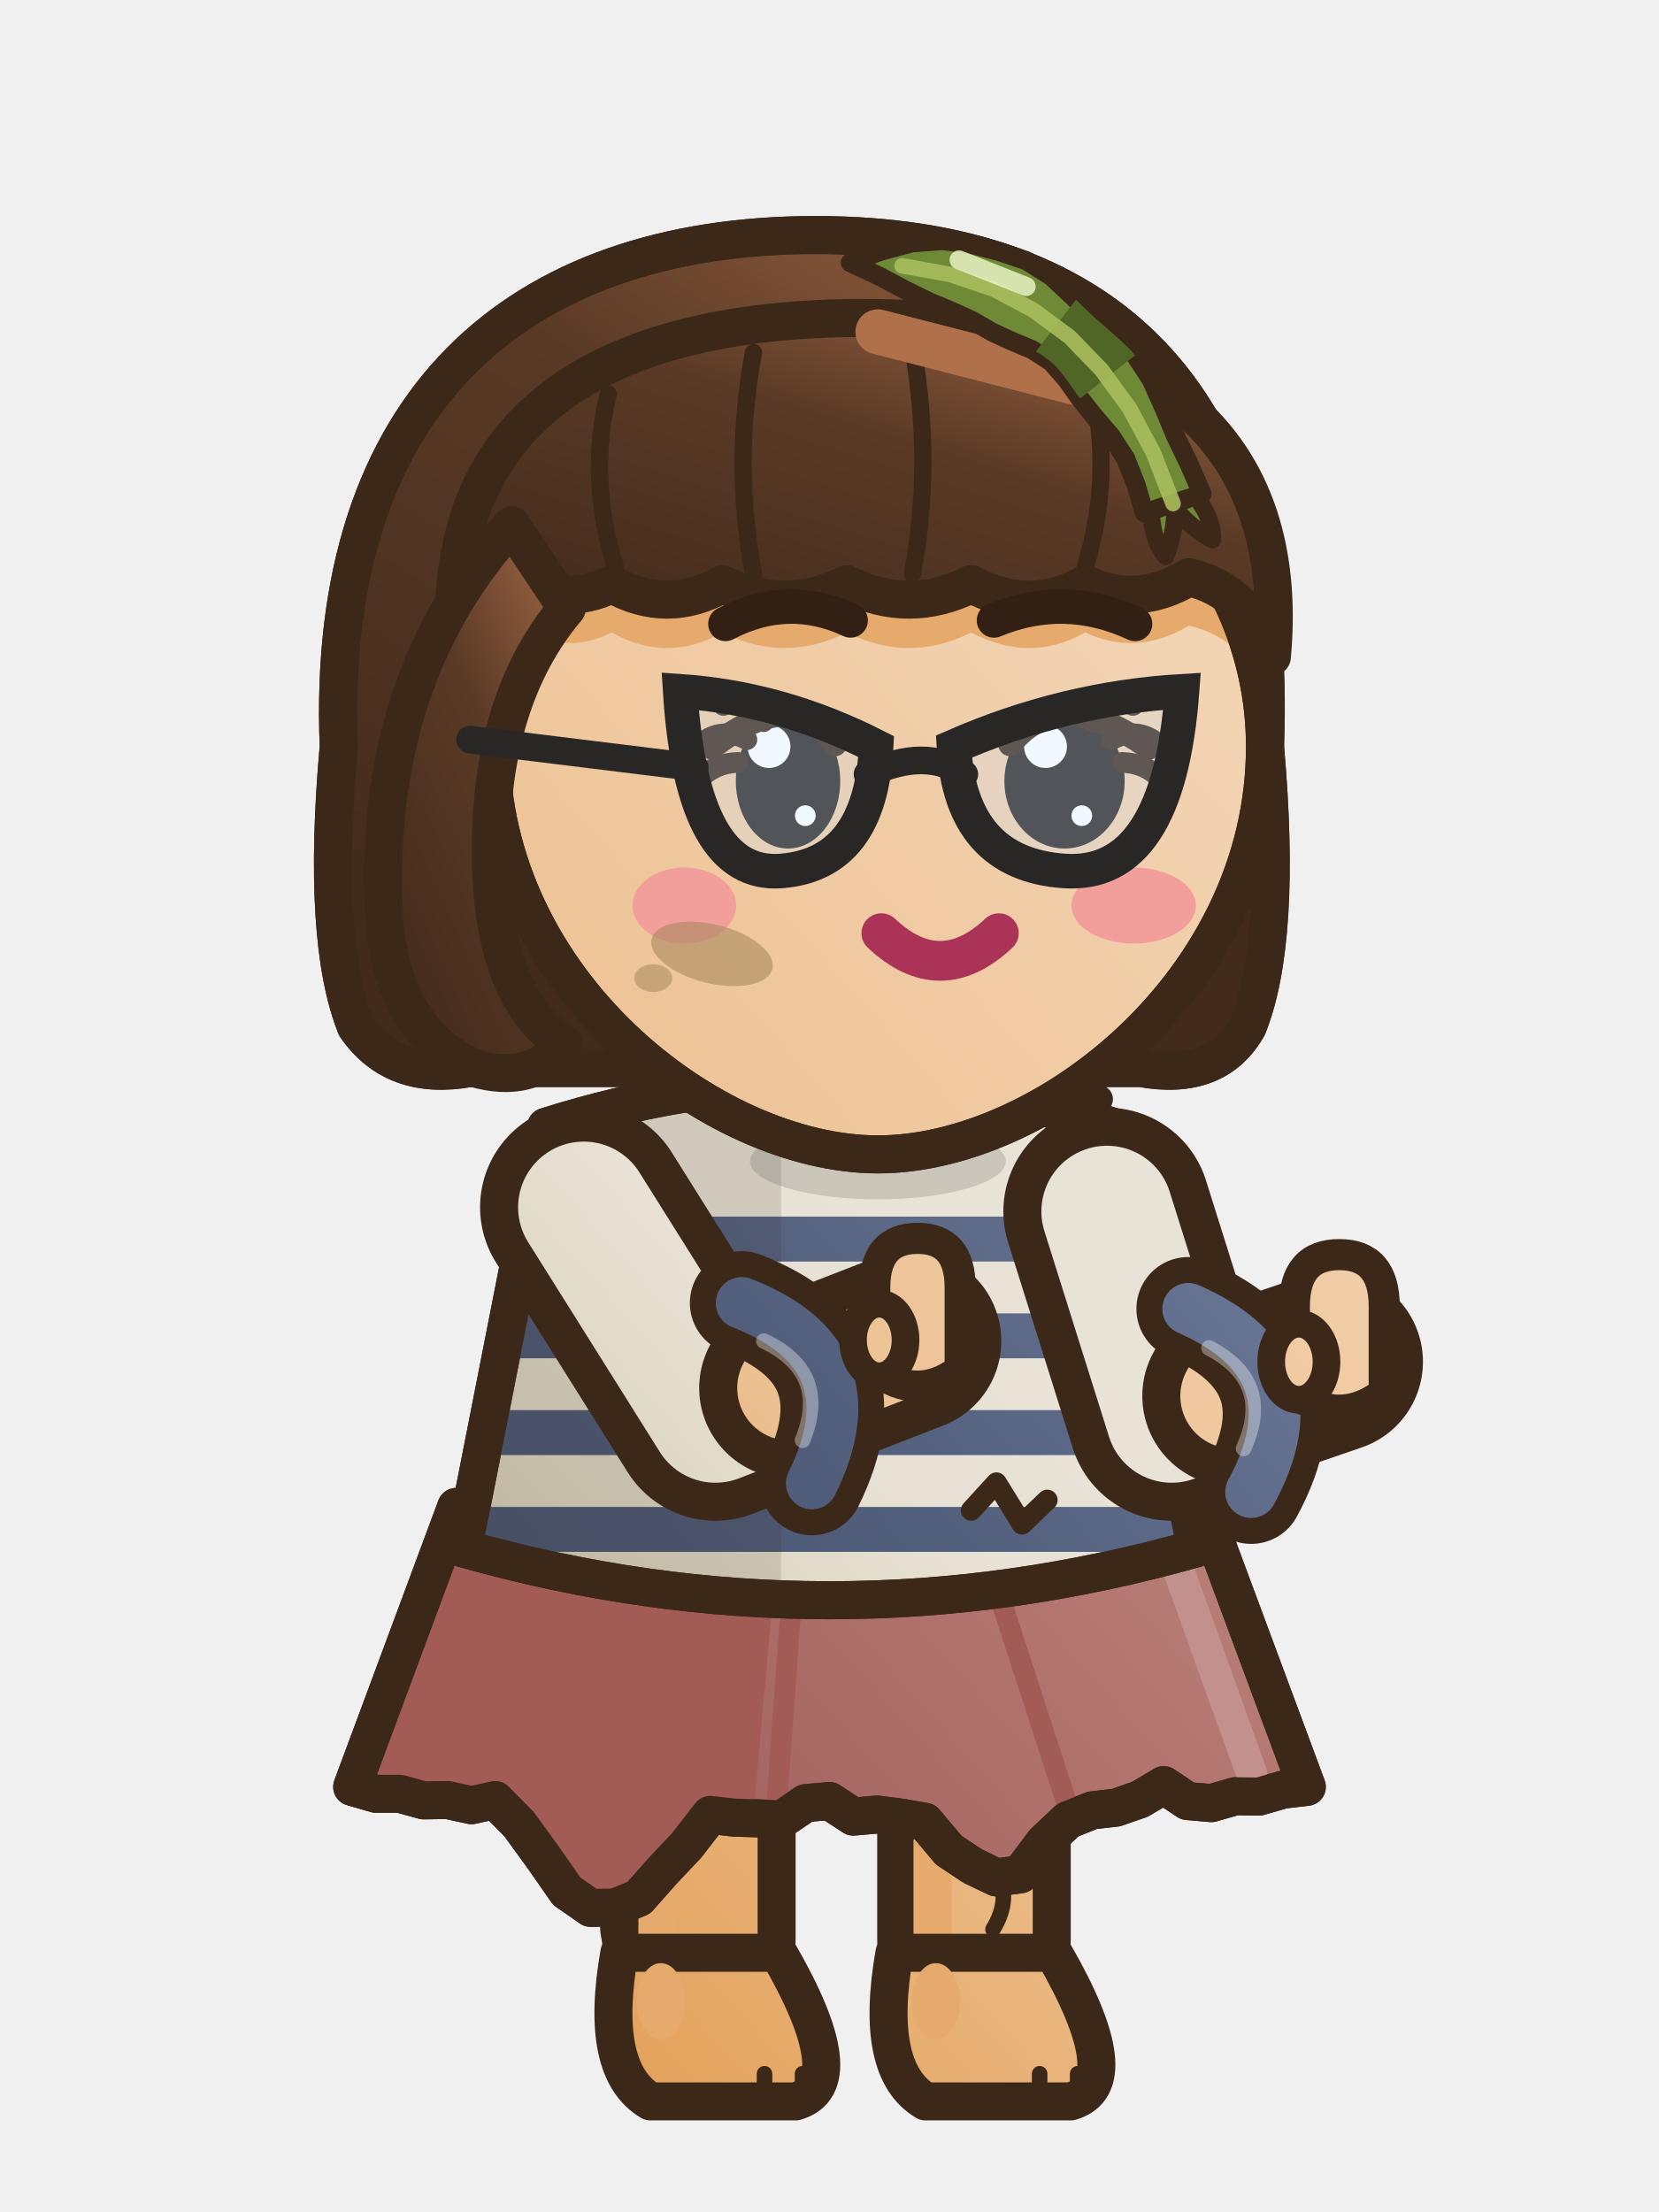
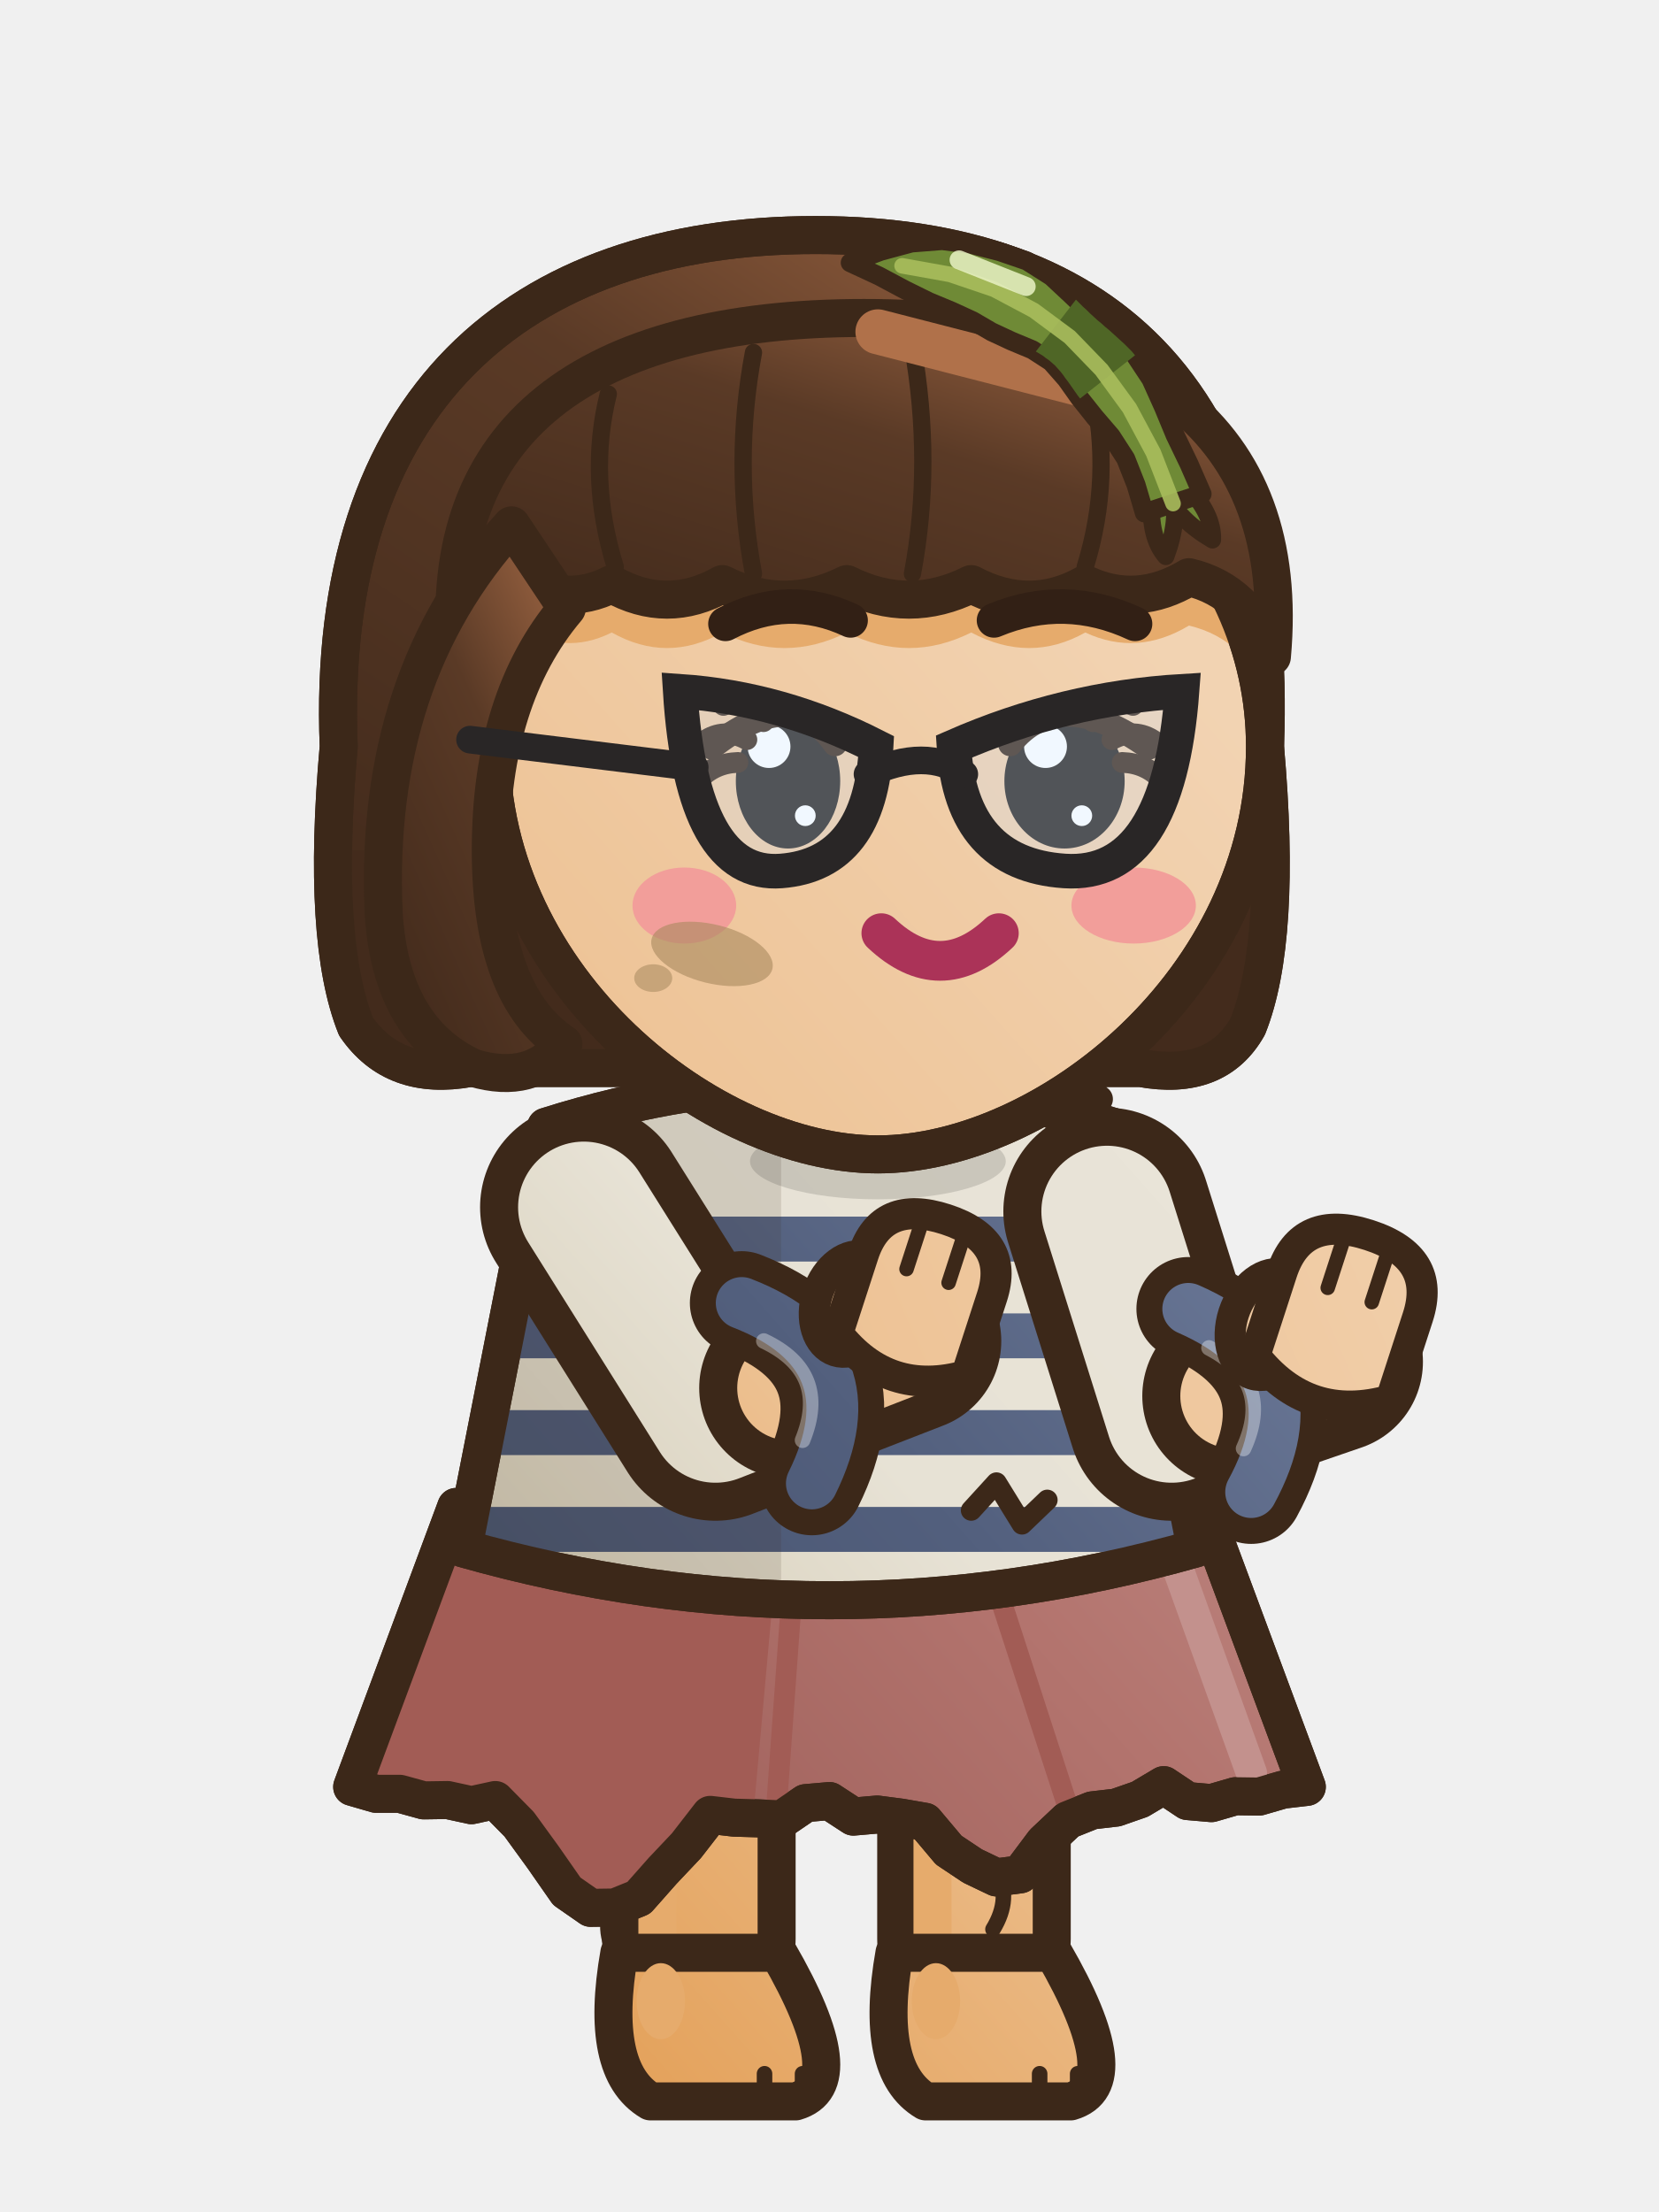
<svg xmlns="http://www.w3.org/2000/svg" width="48" height="64" viewBox="0 0 48 64">
  <g transform="translate(48 0) scale(-1 1)">
    <defs>
      <linearGradient id="a8nnmtseaction1G0" x1="0" y1="0" x2="0.75" y2="1">
        <stop offset="0" stop-color="#F2D3B2" />
        <stop offset="0.45" stop-color="#EDC294" />
        <stop offset="1" stop-color="#DF913E" />
      </linearGradient>
      <linearGradient id="a8nnmtseaction1G0t" gradientUnits="userSpaceOnUse" x1="6" y1="28" x2="42" y2="60">
        <stop offset="0" stop-color="#F2D3B2" />
        <stop offset="0.45" stop-color="#EDC294" />
        <stop offset="1" stop-color="#DF913E" />
      </linearGradient>
      <linearGradient id="a8nnmtseaction1G1" x1="0" y1="0" x2="0.75" y2="1">
        <stop offset="0" stop-color="#A56A46" />
        <stop offset="0.45" stop-color="#5A3A26" />
        <stop offset="1" stop-color="#432B1C" />
      </linearGradient>
      <linearGradient id="a8nnmtseaction1G1t" gradientUnits="userSpaceOnUse" x1="4" y1="2" x2="42" y2="60">
        <stop offset="0" stop-color="#A56A46" />
        <stop offset="0.45" stop-color="#5A3A26" />
        <stop offset="1" stop-color="#432B1C" />
      </linearGradient>
      <linearGradient id="a8nnmtseaction1G2" x1="0" y1="0" x2="0.75" y2="1">
        <stop offset="0" stop-color="#7B89A9" />
        <stop offset="0.45" stop-color="#525F7D" />
        <stop offset="1" stop-color="#3D465D" />
      </linearGradient>
      <linearGradient id="a8nnmtseaction1G2t" gradientUnits="userSpaceOnUse" x1="6" y1="28" x2="42" y2="60">
        <stop offset="0" stop-color="#7B89A9" />
        <stop offset="0.45" stop-color="#525F7D" />
        <stop offset="1" stop-color="#3D465D" />
      </linearGradient>
      <linearGradient id="a8nnmtseaction1G3" x1="0" y1="0" x2="0.75" y2="1">
        <stop offset="0" stop-color="#C89B97" />
        <stop offset="0.45" stop-color="#B3746E" />
        <stop offset="1" stop-color="#8C4F4A" />
      </linearGradient>
      <linearGradient id="a8nnmtseaction1G3t" gradientUnits="userSpaceOnUse" x1="6" y1="28" x2="42" y2="60">
        <stop offset="0" stop-color="#C89B97" />
        <stop offset="0.45" stop-color="#B3746E" />
        <stop offset="1" stop-color="#8C4F4A" />
      </linearGradient>
      <linearGradient id="a8nnmtseaction1G4" x1="0" y1="0" x2="0.75" y2="1">
        <stop offset="0" stop-color="#EAE5DA" />
        <stop offset="0.45" stop-color="#E7E2D5" />
        <stop offset="1" stop-color="#BDAF8C" />
      </linearGradient>
      <linearGradient id="a8nnmtseaction1G4t" gradientUnits="userSpaceOnUse" x1="6" y1="28" x2="42" y2="60">
        <stop offset="0" stop-color="#EAE5DA" />
        <stop offset="0.45" stop-color="#E7E2D5" />
        <stop offset="1" stop-color="#BDAF8C" />
      </linearGradient>
      <linearGradient id="a8nnmtseaction1G5" x1="0" y1="0" x2="0.75" y2="1">
        <stop offset="0" stop-color="#857F7F" />
        <stop offset="0.45" stop-color="#545050" />
        <stop offset="1" stop-color="#3E3B3B" />
      </linearGradient>
      <linearGradient id="a8nnmtseaction1G5t" gradientUnits="userSpaceOnUse" x1="4" y1="2" x2="42" y2="60">
        <stop offset="0" stop-color="#857F7F" />
        <stop offset="0.45" stop-color="#545050" />
        <stop offset="1" stop-color="#3E3B3B" />
      </linearGradient>
      <linearGradient id="a8nnmtseaction1G6" x1="0" y1="0" x2="0.75" y2="1">
        <stop offset="0" stop-color="#B7967B" />
        <stop offset="0.45" stop-color="#926E50" />
        <stop offset="1" stop-color="#6C513B" />
      </linearGradient>
      <linearGradient id="a8nnmtseaction1G6t" gradientUnits="userSpaceOnUse" x1="4" y1="2" x2="42" y2="60">
        <stop offset="0" stop-color="#B7967B" />
        <stop offset="0.45" stop-color="#926E50" />
        <stop offset="1" stop-color="#6C513B" />
      </linearGradient>
      <linearGradient id="a8nnmtseaction1G7" x1="0" y1="0" x2="0.75" y2="1">
        <stop offset="0" stop-color="#6C6262" />
        <stop offset="0.45" stop-color="#2E2A2A" />
        <stop offset="1" stop-color="#1F1D1D" />
      </linearGradient>
      <linearGradient id="a8nnmtseaction1G7t" gradientUnits="userSpaceOnUse" x1="4" y1="2" x2="42" y2="60">
        <stop offset="0" stop-color="#6C6262" />
        <stop offset="0.45" stop-color="#2E2A2A" />
        <stop offset="1" stop-color="#1F1D1D" />
      </linearGradient>
      <linearGradient id="a8nnmtseaction1G8" x1="0" y1="0" x2="0.75" y2="1">
        <stop offset="0" stop-color="#EAC87D" />
        <stop offset="0.45" stop-color="#E2B34A" />
        <stop offset="1" stop-color="#BF8E1F" />
      </linearGradient>
      <linearGradient id="a8nnmtseaction1G8t" gradientUnits="userSpaceOnUse" x1="4" y1="2" x2="42" y2="60">
        <stop offset="0" stop-color="#EAC87D" />
        <stop offset="0.45" stop-color="#E2B34A" />
        <stop offset="1" stop-color="#BF8E1F" />
      </linearGradient>
    </defs>
    <g transform="translate(0 0)">
      <rect x="25.53" y="44.5" width="4.5" height="13.2" rx="1.6" fill="url(#a8nnmtseaction1G0t)" stroke="#3C2819" stroke-width="1.1" stroke-linejoin="round" stroke-linecap="round" />
      <rect x="28.43" y="45.1" width="1.1" height="11.6" rx="0.5" fill="#E6AB6C" />
      <path d="M25.48,56.5 L30.08,56.5 Q30.68,59.9 29.18,60.8 L24.98,60.8 Q23.28,60.3 25.48,56.5 Z" fill="url(#a8nnmtseaction1G0t)" stroke="#3C2819" stroke-width="1.1" stroke-linejoin="round" stroke-linecap="round" />
      <ellipse cx="28.88" cy="57.9" rx="0.7" ry="1.1" fill="#E6AB6C" stroke="none" />
      <line x1="24.78" y1="60" x2="24.78" y2="60.6" stroke="#3C2819" stroke-width="0.45" stroke-linecap="round" />
      <line x1="25.88" y1="60" x2="25.88" y2="60.6" stroke="#3C2819" stroke-width="0.45" stroke-linecap="round" />
      <rect x="17.57" y="44.5" width="4.5" height="13.2" rx="1.6" fill="url(#a8nnmtseaction1G0t)" stroke="#3C2819" stroke-width="1.1" stroke-linejoin="round" stroke-linecap="round" />
      <rect x="20.47" y="45.1" width="1.1" height="11.6" rx="0.5" fill="#E6AB6C" />
      <path d="M17.52,56.5 L22.12,56.5 Q22.72,59.9 21.22,60.8 L17.02,60.8 Q15.32,60.3 17.52,56.5 Z" fill="url(#a8nnmtseaction1G0t)" stroke="#3C2819" stroke-width="1.1" stroke-linejoin="round" stroke-linecap="round" />
      <ellipse cx="20.92" cy="57.9" rx="0.7" ry="1.1" fill="#E6AB6C" stroke="none" />
      <line x1="16.82" y1="60" x2="16.82" y2="60.6" stroke="#3C2819" stroke-width="0.45" stroke-linecap="round" />
      <line x1="17.92" y1="60" x2="17.92" y2="60.6" stroke="#3C2819" stroke-width="0.45" stroke-linecap="round" />
      <path d="M13.2,43.6 L34.8,43.6 L37.81,51.7 L37.12,51.9 L36.43,51.9 L35.74,52.09 L35.05,52.08 L34.36,52.23 L33.67,52.08 L32.98,52.78 L32.29,53.73 L31.6,54.72 L30.91,55.2 L30.21,55.19 L29.52,54.91 L28.83,54.13 L28.14,53.4 L27.45,52.51 L26.76,52.59 L26.07,52.61 L25.38,52.64 L24.69,52.17 L24,52.11 L23.31,52.56 L22.62,52.5 L21.93,52.59 L21.24,52.71 L20.55,53.53 L19.86,53.99 L19.17,54.32 L18.48,54.23 L17.79,53.31 L17.1,52.66 L16.4,52.38 L15.71,52.3 L15.02,52.06 L14.33,51.65 L13.64,52.11 L12.95,52.17 L12.26,51.97 L11.57,51.98 L10.88,51.78 L10.19,51.7 Z" fill="url(#a8nnmtseaction1G3t)" stroke="#3C2819" stroke-width="1.1" stroke-linejoin="round" stroke-linecap="round" />
      <clipPath id="a8nnmtseaction1sk">
        <path d="M13.2,43.6 L34.8,43.6 L37.81,51.7 L37.12,51.9 L36.43,51.9 L35.74,52.09 L35.05,52.08 L34.36,52.23 L33.67,52.08 L32.98,52.78 L32.29,53.73 L31.6,54.72 L30.91,55.2 L30.21,55.19 L29.52,54.91 L28.83,54.13 L28.14,53.4 L27.45,52.51 L26.76,52.59 L26.07,52.61 L25.38,52.64 L24.69,52.17 L24,52.11 L23.31,52.56 L22.62,52.5 L21.93,52.59 L21.24,52.71 L20.55,53.53 L19.86,53.99 L19.17,54.32 L18.48,54.23 L17.79,53.31 L17.1,52.66 L16.4,52.38 L15.71,52.3 L15.02,52.06 L14.33,51.65 L13.64,52.11 L12.95,52.17 L12.26,51.97 L11.57,51.98 L10.88,51.78 L10.19,51.7 Z" />
      </clipPath>
      <g clip-path="url(#a8nnmtseaction1sk)">
        <path d="M25.4,43.6 L48,43.6 L48,54.7 L26.4,54.7 Z" fill="#A25C55" />
        <line x1="19.14" y1="46" x2="17.16" y2="52.1" stroke="#A25C55" stroke-width="0.6" stroke-linecap="round" />
        <line x1="25.08" y1="46" x2="25.52" y2="52.1" stroke="#A25C55" stroke-width="0.6" stroke-linecap="round" />
        <line x1="14.2" y1="44.6" x2="11.79" y2="51.3" stroke="#C3918D" stroke-width="0.9" stroke-linecap="round" />
      </g>
      <path d="M13.2,43.6 L34.8,43.6 L37.81,51.7 L37.12,51.9 L36.43,51.9 L35.74,52.09 L35.05,52.08 L34.36,52.23 L33.67,52.08 L32.98,52.78 L32.29,53.73 L31.6,54.72 L30.91,55.2 L30.21,55.19 L29.52,54.91 L28.83,54.13 L28.14,53.4 L27.45,52.51 L26.76,52.59 L26.07,52.61 L25.38,52.64 L24.69,52.17 L24,52.11 L23.31,52.56 L22.62,52.5 L21.93,52.59 L21.24,52.71 L20.55,53.53 L19.86,53.99 L19.17,54.32 L18.48,54.23 L17.79,53.31 L17.1,52.66 L16.4,52.38 L15.71,52.3 L15.02,52.06 L14.33,51.65 L13.64,52.11 L12.95,52.17 L12.26,51.97 L11.57,51.98 L10.88,51.78 L10.19,51.7 Z" fill="none" stroke="#3C2819" stroke-width="1.1" stroke-linejoin="round" stroke-linecap="round" />
      <path d="M30.21,54.99 q0.45,0.8 -0.1,1.7" fill="none" stroke="#3C2819" stroke-width=".45" stroke-linecap="round" />
      <path d="M19.17,54.12 q-0.45,0.8 0.1,1.7" fill="none" stroke="#3C2819" stroke-width=".45" stroke-linecap="round" />
      <path d="M15.8,32.6 Q24,30 32.2,32.6 Q33.4,38.7 34.6,44.8 Q24,47.8 13.4,44.8 Q14.6,38.7 15.8,32.6 Z" fill="url(#a8nnmtseaction1G4t)" stroke="#3C2819" stroke-width="1.1" stroke-linejoin="round" stroke-linecap="round" />
      <clipPath id="a8nnmtseaction1t">
        <path d="M15.8,32.6 Q24,30 32.2,32.6 Q33.4,38.7 34.6,44.8 Q24,47.8 13.4,44.8 Q14.6,38.7 15.8,32.6 Z" />
      </clipPath>
      <g clip-path="url(#a8nnmtseaction1t)">
        <rect x="8" y="35.2" width="32" height="1.3" fill="url(#a8nnmtseaction1G2t)" />
        <rect x="8" y="38" width="32" height="1.3" fill="url(#a8nnmtseaction1G2t)" />
        <rect x="8" y="40.8" width="32" height="1.3" fill="url(#a8nnmtseaction1G2t)" />
        <rect x="8" y="43.6" width="32" height="1.3" fill="url(#a8nnmtseaction1G2t)" />
        <rect x="8" y="46.4" width="32" height="1.3" fill="url(#a8nnmtseaction1G2t)" />
        <rect x="25.4" y="30" width="14" height="22" fill="rgba(60,40,25,.13)" />
      </g>
      <path d="M15.8,32.6 Q24,30 32.2,32.6 Q33.4,38.7 34.6,44.8 Q24,47.8 13.4,44.8 Q14.6,38.7 15.8,32.6 Z" fill="none" stroke="#3C2819" stroke-width="1.1" stroke-linejoin="round" stroke-linecap="round" />
      <path d="M16.2,31.8 Q21.6,33.4 27,31.8" fill="none" stroke="#3C2819" stroke-width="0.8" stroke-linejoin="round" stroke-linecap="round" />
      <path d="M27.95,40 L27.56,40.46 L27,40.82 L26.28,40.65 L25.72,40.28 L25.89,39.76 L26.24,39.3 L26.98,39.27 L27.68,39.47 Z" fill="url(#a8nnmtseaction1G2t)" stroke="#3C2819" stroke-width="0.55" stroke-linejoin="round" />
      <path d="M27.03,40.76 q0.3,0.8 -0.2,1.5" fill="none" stroke="#3C2819" stroke-width="0.4" stroke-linecap="round" />
      <path d="M17.7,43.4 L18.43,44.1 L19.17,42.9 L19.9,43.7" fill="none" stroke="#3C2819" stroke-width="0.6" stroke-linecap="round" stroke-linejoin="round" />
      <ellipse cx="22.6" cy="33.6" rx="3.7" ry="1.1" fill="rgba(0,0,0,.13)" stroke="none" />
      <path d="M31.11,34.93 L27.3,41 L25.15,40.16" fill="none" stroke="#3C2819" stroke-width="6" stroke-linecap="round" stroke-linejoin="round" />
      <path d="M31.11,34.93 L27.3,41 L25.15,40.16" fill="none" stroke="url(#a8nnmtseaction1G4t)" stroke-width="3.8" stroke-linecap="round" stroke-linejoin="round" />
      <path d="M25.15,40.16 L21.65,38.8" fill="none" stroke="#3C2819" stroke-width="5.24" stroke-linecap="round" stroke-linejoin="round" />
      <path d="M25.15,40.16 L21.65,38.8" fill="none" stroke="url(#a8nnmtseaction1G0t)" stroke-width="3.04" stroke-linecap="round" stroke-linejoin="round" />
      <path d="M26.54,37.7 Q22.67,39.2 24.51,42.92" fill="none" stroke="#3C2819" stroke-width="3" stroke-linecap="round" />
      <path d="M26.54,37.7 Q22.67,39.2 24.51,42.92" fill="none" stroke="url(#a8nnmtseaction1G2t)" stroke-width="1.5" stroke-linecap="round" />
      <path d="M25.9,38.8 Q23.98,39.71 24.78,41.67" fill="none" stroke="rgba(255,255,255,.35)" stroke-width="0.45" stroke-linecap="round" />
-       <path d="M20.22,39.63 L20.22,37.25 Q20.22,35.83 21.45,35.83 Q22.69,35.83 22.69,37.25 L22.69,39.63 Q21.45,40.58 20.22,39.63 Z" fill="url(#a8nnmtseaction1G0t)" stroke="#3C2819" stroke-width="0.9" stroke-linejoin="round" stroke-linecap="round" />
-       <ellipse cx="22.56" cy="38.77" rx="0.76" ry="1.05" fill="url(#a8nnmtseaction1G0t)" stroke="#3C2819" stroke-width="0.8" stroke-linejoin="round" stroke-linecap="round" />
+       <g transform="rotate(-18 21.45 37.8)">
+         <ellipse cx="23.31" cy="38.33" rx="1.01" ry="1.43" fill="url(#a8nnmtseaction1G0t)" stroke="#3C2819" stroke-width="0.9" stroke-linejoin="round" stroke-linecap="round" />
+         <path d="M19.49,39.26 L19.49,36.87 Q19.49,35.15 21.45,35.15 Q23.41,35.15 23.41,36.87 L23.41,39.26 Q21.45,40.58 19.49,39.26 Z" fill="url(#a8nnmtseaction1G0t)" stroke="#3C2819" stroke-width="0.9" stroke-linejoin="round" stroke-linecap="round" />
+         <line x1="20.81" y1="35.5" x2="20.81" y2="36.87" stroke="#3C2819" stroke-width="0.42" stroke-linecap="round" />
+         <line x1="22.09" y1="35.5" x2="22.09" y2="36.87" stroke="#3C2819" stroke-width="0.42" stroke-linecap="round" />
+       </g>
      <path d="M15.97,35.05 L14.1,41 L12.33,40.39" fill="none" stroke="#3C2819" stroke-width="6" stroke-linecap="round" stroke-linejoin="round" />
      <path d="M15.97,35.05 L14.1,41 L12.33,40.39" fill="none" stroke="url(#a8nnmtseaction1G4t)" stroke-width="3.8" stroke-linecap="round" stroke-linejoin="round" />
      <path d="M12.33,40.39 L9.45,39.4" fill="none" stroke="#3C2819" stroke-width="5.24" stroke-linecap="round" stroke-linejoin="round" />
      <path d="M12.33,40.39 L9.45,39.4" fill="none" stroke="url(#a8nnmtseaction1G0t)" stroke-width="3.04" stroke-linecap="round" stroke-linejoin="round" />
      <path d="M13.62,37.87 Q9.82,39.53 11.8,43.17" fill="none" stroke="#3C2819" stroke-width="3" stroke-linecap="round" />
      <path d="M13.62,37.87 Q9.82,39.53 11.8,43.17" fill="none" stroke="url(#a8nnmtseaction1G2t)" stroke-width="1.5" stroke-linecap="round" />
      <path d="M13.02,39 Q11.14,39.98 12.02,41.91" fill="none" stroke="rgba(255,255,255,.35)" stroke-width="0.45" stroke-linecap="round" />
-       <path d="M7.95,40.3 L7.95,37.8 Q7.95,36.3 9.25,36.3 Q10.55,36.3 10.55,37.8 L10.55,40.3 Q9.25,41.3 7.95,40.3 Z" fill="url(#a8nnmtseaction1G0t)" stroke="#3C2819" stroke-width="0.9" stroke-linejoin="round" stroke-linecap="round" />
-       <ellipse cx="10.42" cy="39.4" rx="0.8" ry="1.1" fill="url(#a8nnmtseaction1G0t)" stroke="#3C2819" stroke-width="0.8" stroke-linejoin="round" stroke-linecap="round" />
+       <g transform="rotate(-18 9.25 38.4)">
+         <ellipse cx="11.22" cy="38.96" rx="1.06" ry="1.51" fill="url(#a8nnmtseaction1G0t)" stroke="#3C2819" stroke-width="0.9" stroke-linejoin="round" stroke-linecap="round" />
+         <path d="M7.18,39.94 L7.18,37.42 Q7.18,35.6 9.25,35.6 Q11.32,35.6 11.32,37.42 L11.32,39.94 Q9.25,41.34 7.18,39.94 Z" fill="url(#a8nnmtseaction1G0t)" stroke="#3C2819" stroke-width="0.9" stroke-linejoin="round" stroke-linecap="round" />
+         <line x1="8.58" y1="35.95" x2="8.58" y2="37.42" stroke="#3C2819" stroke-width="0.42" stroke-linecap="round" />
+         <line x1="9.92" y1="35.95" x2="9.92" y2="37.42" stroke="#3C2819" stroke-width="0.42" stroke-linecap="round" />
+       </g>
      <path d="M11.4,21.6 C11,11.6 15.8,6.8 24.4,6.8 C33,6.8 38.6,11.6 38.2,21.6 Q38.7,27.2 37.7,29.7 Q36.6,31.3 34.4,30.9 L15,30.9 Q12.8,31.3 11.9,29.7 Q10.9,27.2 11.4,21.6 Z" fill="url(#a8nnmtseaction1G1)" stroke="#3C2819" stroke-width="1.1" stroke-linejoin="round" stroke-linecap="round" />
      <clipPath id="a8nnmtseaction1h">
        <path d="M11.4,21.6 C11,11.6 15.8,6.8 24.4,6.8 C33,6.8 38.6,11.6 38.2,21.6 Q38.7,27.2 37.7,29.7 Q36.6,31.3 34.4,30.9 L15,30.9 Q12.8,31.3 11.9,29.7 Q10.9,27.2 11.4,21.6 Z" />
      </clipPath>
      <g clip-path="url(#a8nnmtseaction1h)">
        <rect x="8" y="24.6" width="32" height="10" fill="#432B1C" />
      </g>
      <path d="M11.4,21.6 C11,11.6 15.8,6.8 24.4,6.8 C33,6.8 38.6,11.6 38.2,21.6 Q38.7,27.2 37.7,29.7 Q36.6,31.3 34.4,30.9 L15,30.9 Q12.8,31.3 11.9,29.7 Q10.9,27.2 11.4,21.6 Z" fill="none" stroke="#3C2819" stroke-width="1.1" stroke-linejoin="round" stroke-linecap="round" />
      <path d="M11.4,21.6 C11.4,28.4 17.8,33.4 22.6,33.4 C27.4,33.4 33.8,28.4 33.8,21.6 a11.2,10.4 0 1,0 -22.4,0 Z" fill="url(#a8nnmtseaction1G0t)" stroke="#3C2819" stroke-width="1.1" stroke-linejoin="round" stroke-linecap="round" />
      <clipPath id="a8nnmtseaction1f">
        <path d="M11.4,21.6 C11.4,28.4 17.8,33.4 22.6,33.4 C27.4,33.4 33.8,28.4 33.8,21.6 a11.2,10.4 0 1,0 -22.4,0 Z" />
      </clipPath>
      <g clip-path="url(#a8nnmtseaction1f)">
        <path d="M11.2,19 C10.6,12.4 15,9.2 23,9.2 C31,9.2 35.4,12.4 34.8,19 Q34.3,17.3 33,16.7 Q31.7,17.6 30.3,16.9 Q28.7,17.8 27.1,16.9 Q25.3,17.8 23.5,16.9 Q21.7,17.8 19.9,16.9 Q18.2,17.8 16.6,16.9 Q15.1,17.6 13.6,16.7 Q11.9,17.1 11.2,19 Z" fill="#E6AB6C" transform="translate(0 1.4)" />
        <ellipse cx="15.2" cy="26.2" rx="1.8" ry="1.1" fill="#F29E9A" stroke="none" />
        <ellipse cx="28.2" cy="26.2" rx="1.5" ry="1.1" fill="#F29E9A" stroke="none" />
      </g>
      <path d="M11.4,21.6 C11.4,28.4 17.8,33.4 22.6,33.4 C27.4,33.4 33.8,28.4 33.8,21.6 a11.2,10.4 0 1,0 -22.4,0 Z" fill="none" stroke="#3C2819" stroke-width="1.1" stroke-linejoin="round" stroke-linecap="round" />
      <path d="M11.2,19 C10.6,12.4 15,9.2 23,9.2 C31,9.2 35.4,12.4 34.8,19 Q34.3,17.3 33,16.7 Q31.7,17.6 30.3,16.9 Q28.7,17.8 27.1,16.9 Q25.3,17.8 23.5,16.9 Q21.7,17.8 19.9,16.9 Q18.2,17.8 16.6,16.9 Q15.1,17.6 13.6,16.7 Q11.9,17.1 11.2,19 Z" fill="url(#a8nnmtseaction1G1)" stroke="#3C2819" stroke-width="1.1" stroke-linejoin="round" stroke-linecap="round" />
      <clipPath id="a8nnmtseaction1sf">
        <path d="M11.2,19 C10.6,12.4 15,9.2 23,9.2 C31,9.2 35.4,12.4 34.8,19 Q34.3,17.3 33,16.7 Q31.7,17.6 30.3,16.9 Q28.7,17.8 27.1,16.9 Q25.3,17.8 23.5,16.9 Q21.7,17.8 19.9,16.9 Q18.2,17.8 16.6,16.9 Q15.1,17.6 13.6,16.7 Q11.9,17.1 11.2,19 Z" />
      </clipPath>
      <g clip-path="url(#a8nnmtseaction1sf)">
        <path d="M16.4,11.2 Q15.8,13.8 16.6,16.4 M21.6,10 Q21,13.4 21.6,16.6 M26.2,10.2 Q26.8,13.4 26.2,16.6 M30.4,11.4 Q31,13.8 30.2,16.4" fill="none" stroke="#3C2819" stroke-width="0.5" stroke-linejoin="round" stroke-linecap="round" />
      </g>
      <line x1="15.6" y1="11.4" x2="22.6" y2="9.6" stroke="#B0714A" stroke-width="1.3" stroke-linecap="round" />
      <path d="M33.2,15.2 Q37.2,19.6 36.9,26.4 Q36.7,29.8 34.3,30.9 Q32.6,31.4 31.7,30.2 Q33.8,28.8 33.8,24.6 Q33.8,20.2 31.6,17.6 Z" fill="url(#a8nnmtseaction1G1)" stroke="#3C2819" stroke-width="1.1" stroke-linejoin="round" stroke-linecap="round" />
      <path d="M15.16,18.05 Q17.2,17.1 19.24,17.95" fill="none" stroke="#322015" stroke-width="1" stroke-linecap="round" />
      <path d="M27.01,18.05 Q25.2,17.1 23.39,17.95" fill="none" stroke="#322015" stroke-width="1" stroke-linecap="round" />
      <ellipse cx="17.2" cy="22.6" rx="1.74" ry="1.95" fill="#2A2420" stroke="none" />
      <ellipse cx="17.75" cy="21.6" rx="0.62" ry="0.62" fill="#FFFFFF" stroke="none" />
      <ellipse cx="16.7" cy="23.6" rx="0.3" ry="0.3" fill="#FFFFFF" stroke="none" />
      <ellipse cx="25.2" cy="22.6" rx="1.51" ry="1.95" fill="#2A2420" stroke="none" />
      <ellipse cx="25.75" cy="21.6" rx="0.62" ry="0.62" fill="#FFFFFF" stroke="none" />
      <ellipse cx="24.7" cy="23.6" rx="0.3" ry="0.3" fill="#FFFFFF" stroke="none" />
      <path d="M19.25,27 Q20.8,28.46 22.35,27" fill="none" stroke="#3C2819" stroke-width="0.9" stroke-linejoin="round" stroke-linecap="round" />
      <path d="M18.77,21.53 Q17.37,19.77 14.76,21.63" fill="none" stroke="#3C2819" stroke-width="0.7" stroke-linejoin="round" stroke-linecap="round" />
      <path d="M23.84,21.53 Q25.05,19.77 27.41,21.63" fill="none" stroke="#3C2819" stroke-width="0.7" stroke-linejoin="round" stroke-linecap="round" />
      <path d="M16.38,20.88 Q15.83,20.14 15.22,20.41" fill="none" stroke="#3C2819" stroke-width="0.6" stroke-linejoin="round" stroke-linecap="round" />
      <path d="M15.83,21.4 Q15.16,21.04 14.58,21.45" fill="none" stroke="#3C2819" stroke-width="0.6" stroke-linejoin="round" stroke-linecap="round" />
      <path d="M15.53,22.06 Q14.85,22.08 14.39,22.57" fill="none" stroke="#3C2819" stroke-width="0.6" stroke-linejoin="round" stroke-linecap="round" />
      <path d="M25.91,20.88 Q26.46,20.14 27.07,20.41" fill="none" stroke="#3C2819" stroke-width="0.6" stroke-linejoin="round" stroke-linecap="round" />
      <path d="M26.39,21.4 Q27.06,21.04 27.64,21.45" fill="none" stroke="#3C2819" stroke-width="0.6" stroke-linejoin="round" stroke-linecap="round" />
      <path d="M26.65,22.06 Q27.33,22.08 27.79,22.57" fill="none" stroke="#3C2819" stroke-width="0.6" stroke-linejoin="round" stroke-linecap="round" />
      <path d="M19.1,27 Q20.8,28.6 22.5,27" fill="none" stroke="#AB3358" stroke-width="1.15" stroke-linecap="round" />
      <path d="M20.4,21.6 Q17.2,20.2 13.8,20 Q14.2,25.4 17.2,25.2 Q20.2,25 20.4,21.6 Z" fill="rgba(200,230,255,.25)" stroke="#292626" stroke-width="1" />
      <path d="M22.65,21.6 Q25.4,20.2 28.32,20 Q27.98,25.4 25.4,25.2 Q22.82,25 22.65,21.6 Z" fill="rgba(200,230,255,.25)" stroke="#292626" stroke-width="1" />
      <path d="M20.1,22.4 Q21.2,21.6 22.9,22.4" fill="none" stroke="#292626" stroke-width="0.8" stroke-linejoin="round" stroke-linecap="round" />
      <path d="M27.9,22.2 L34.4,21.4" fill="none" stroke="#292626" stroke-width="0.8" stroke-linejoin="round" stroke-linecap="round" />
      <path d="M13.65,14.08 Q12.89,14.89 12.92,15.62 Q13.88,15.06 14.26,14.29 Z M14.68,14.44 Q14.75,15.55 14.27,16.1 Q13.88,15.06 14.07,14.23 Z" fill="#6F8A36" stroke="#3C2819" stroke-width=".5" stroke-linejoin="round" />
      <path d="M23.4,7.6 L22.52,7.27 L21.63,7.03 L20.74,6.96 L19.9,7.07 L19.08,7.28 L18.29,7.55 L17.58,8 L16.98,8.56 L16.39,9.13 L15.77,9.67 L15.17,10.26 L14.7,10.97 L14.34,11.77 L14,12.59 L13.6,13.42 L13.22,14.29 L14.89,14.84 L15.13,14.03 L15.43,13.27 L15.85,12.62 L16.33,12.06 L16.76,11.52 L17.15,10.97 L17.59,10.47 L18.13,10.12 L18.73,9.87 L19.31,9.6 L19.86,9.28 L20.47,9 L21.12,8.73 L21.81,8.39 L22.56,7.99 L23.4,7.6 Z" fill="#6F8A36" stroke="#3C2819" stroke-width=".55" stroke-linejoin="round" />
      <path d="M16.87,8.67 L16.77,8.77 L16.67,8.87 L16.56,8.97 L16.46,9.07 L16.35,9.17 L16.24,9.27 L16.13,9.36 L16.02,9.46 L15.91,9.55 L15.8,9.65 L15.69,9.75 L15.58,9.85 L15.47,9.95 L15.36,10.06 L15.26,10.16 L15.16,10.28 L16.75,11.53 L16.82,11.44 L16.89,11.34 L16.96,11.24 L17.03,11.14 L17.1,11.04 L17.17,10.95 L17.24,10.85 L17.31,10.76 L17.39,10.67 L17.47,10.58 L17.56,10.5 L17.64,10.43 L17.74,10.36 L17.83,10.29 L17.93,10.23 L18.03,10.17 Z" fill="#4F6626" />
      <path d="M21.9,7.69 L20.51,7.94 L19.24,8.37 L18.09,8.98 L17.05,9.75 L16.13,10.7 L15.32,11.81 L14.63,13.1 L14.06,14.57" fill="none" stroke="#A8BC5C" stroke-width=".45" stroke-linecap="round" opacity=".9" />
      <path d="M20.25,7.52 L18.31,8.29" stroke="#E9F2C4" stroke-width=".55" stroke-linecap="round" opacity=".85" />
      <ellipse cx="27.4" cy="27.6" rx="1.8" ry="0.85" fill="#A8885E" opacity="0.6" transform="rotate(-14 27.4 27.6)" />
      <ellipse cx="29.1" cy="28.3" rx="0.55" ry="0.4" fill="#A8885E" opacity="0.55" />
    </g>
  </g>
</svg>
